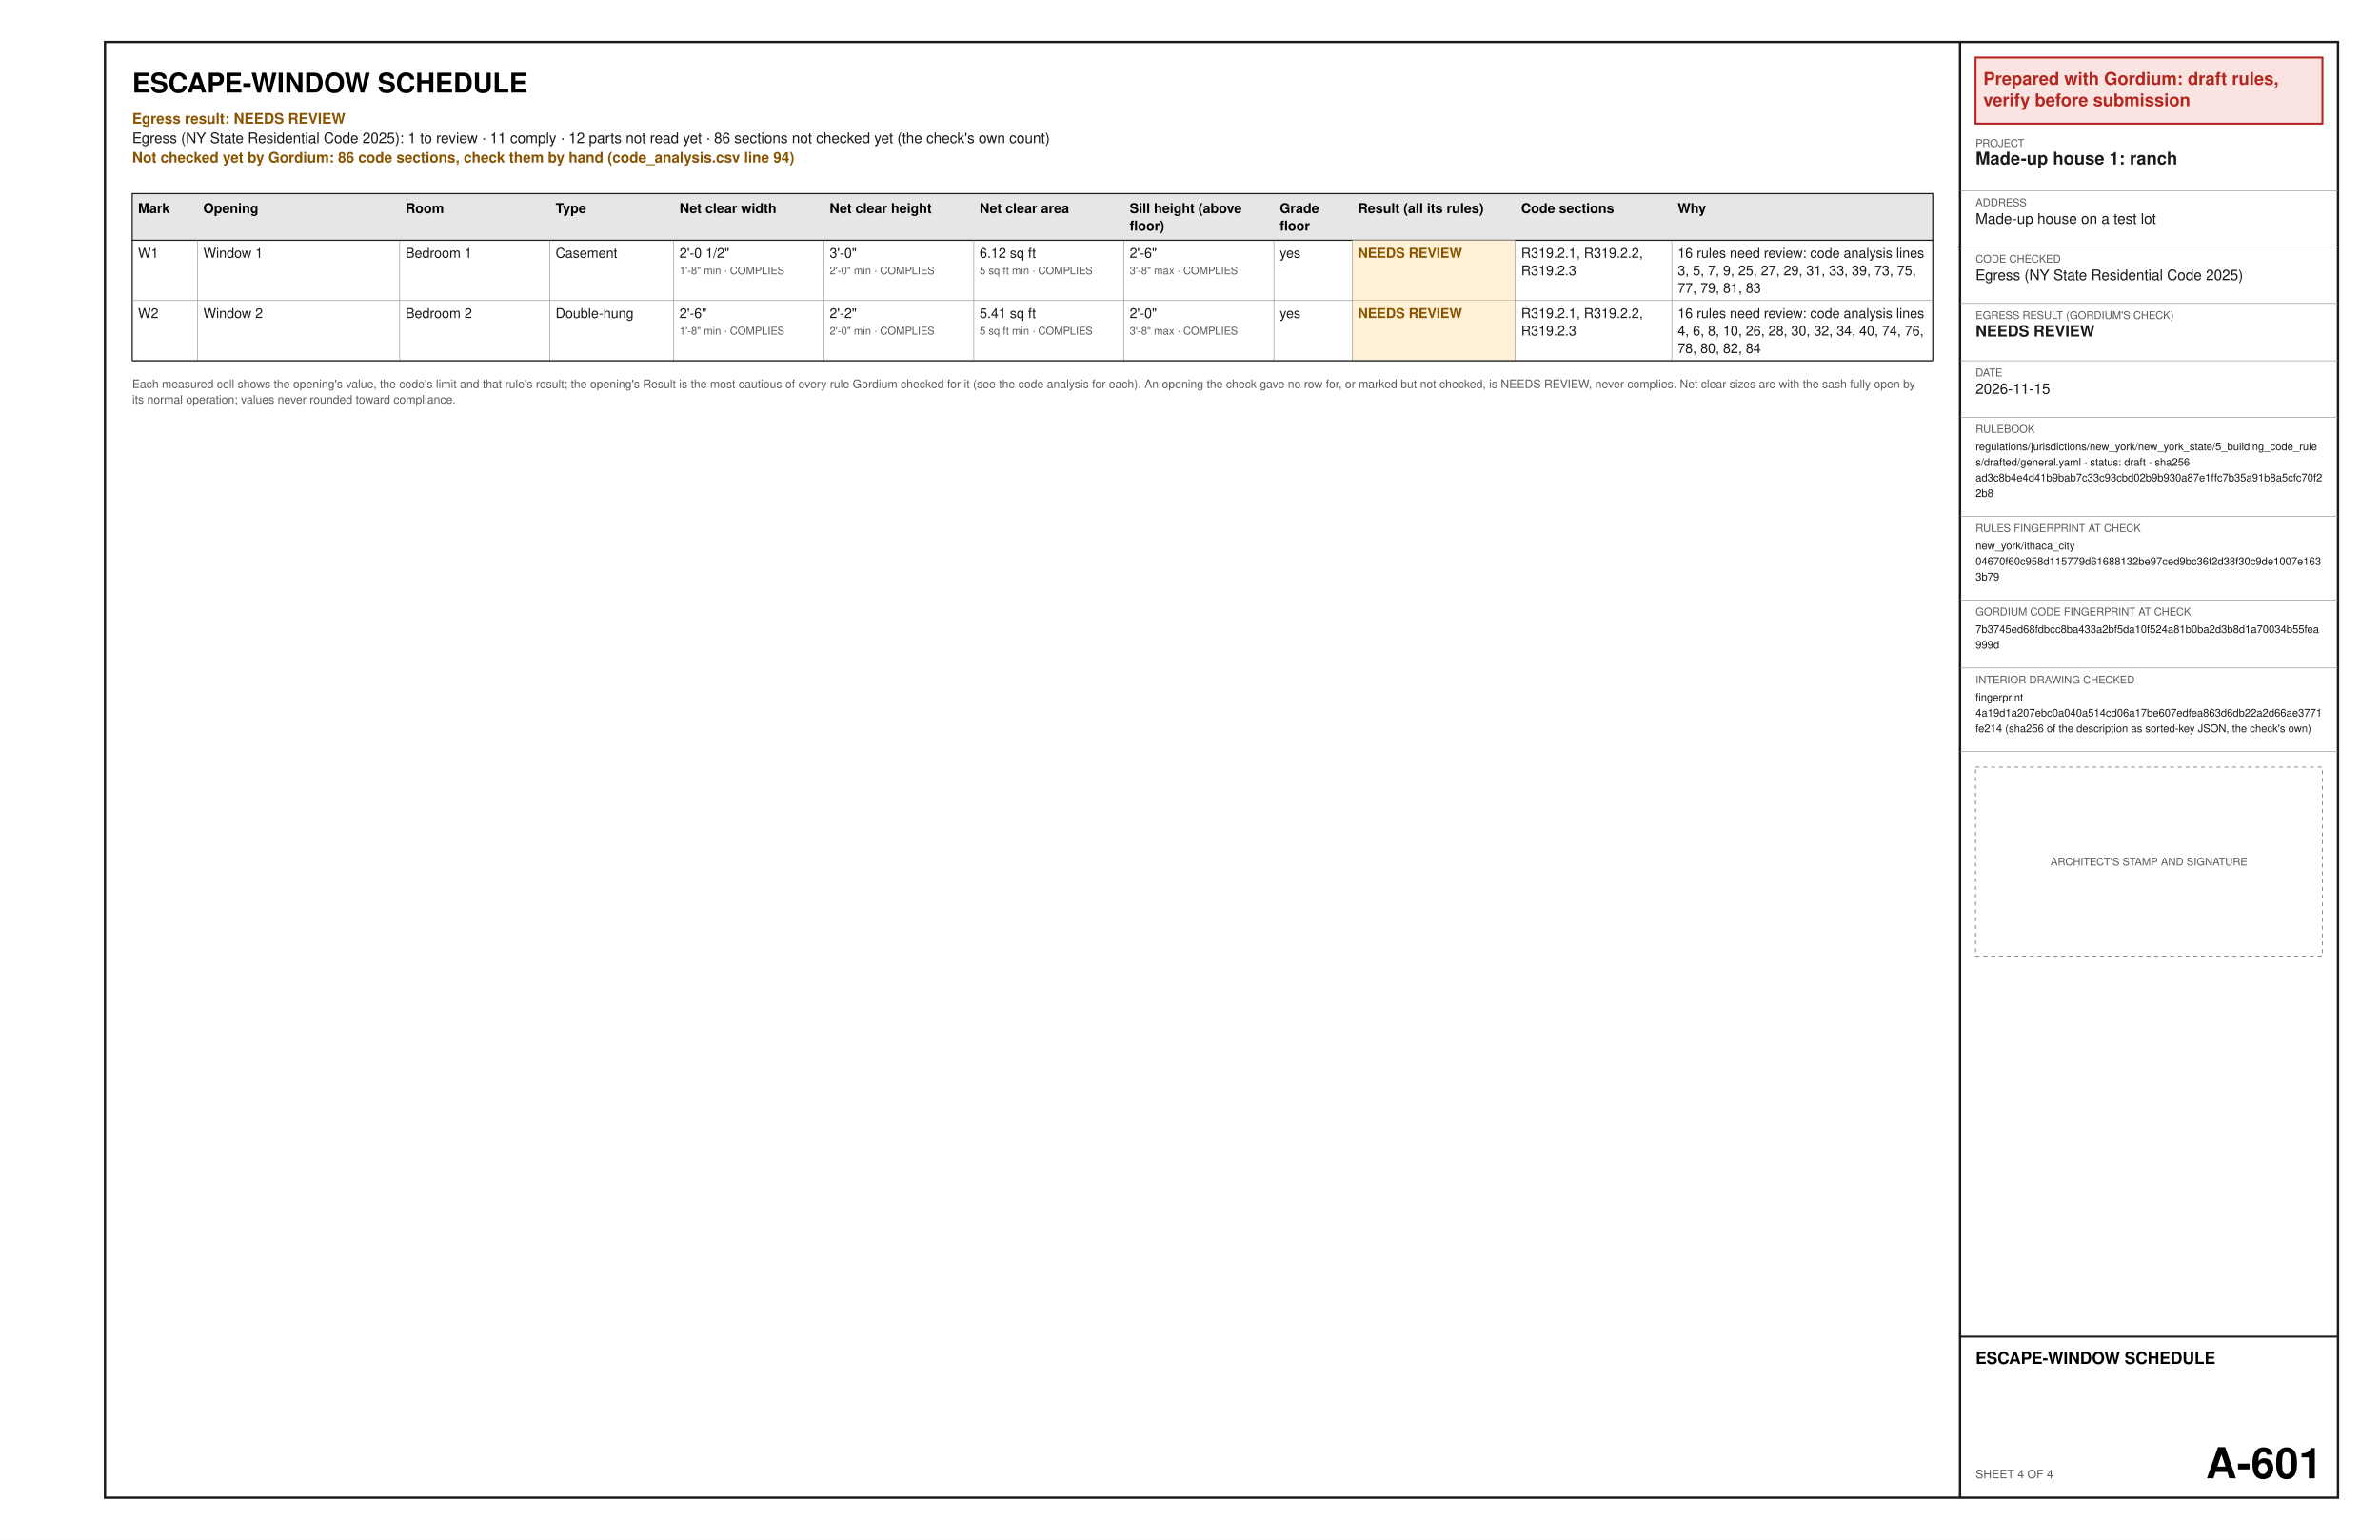
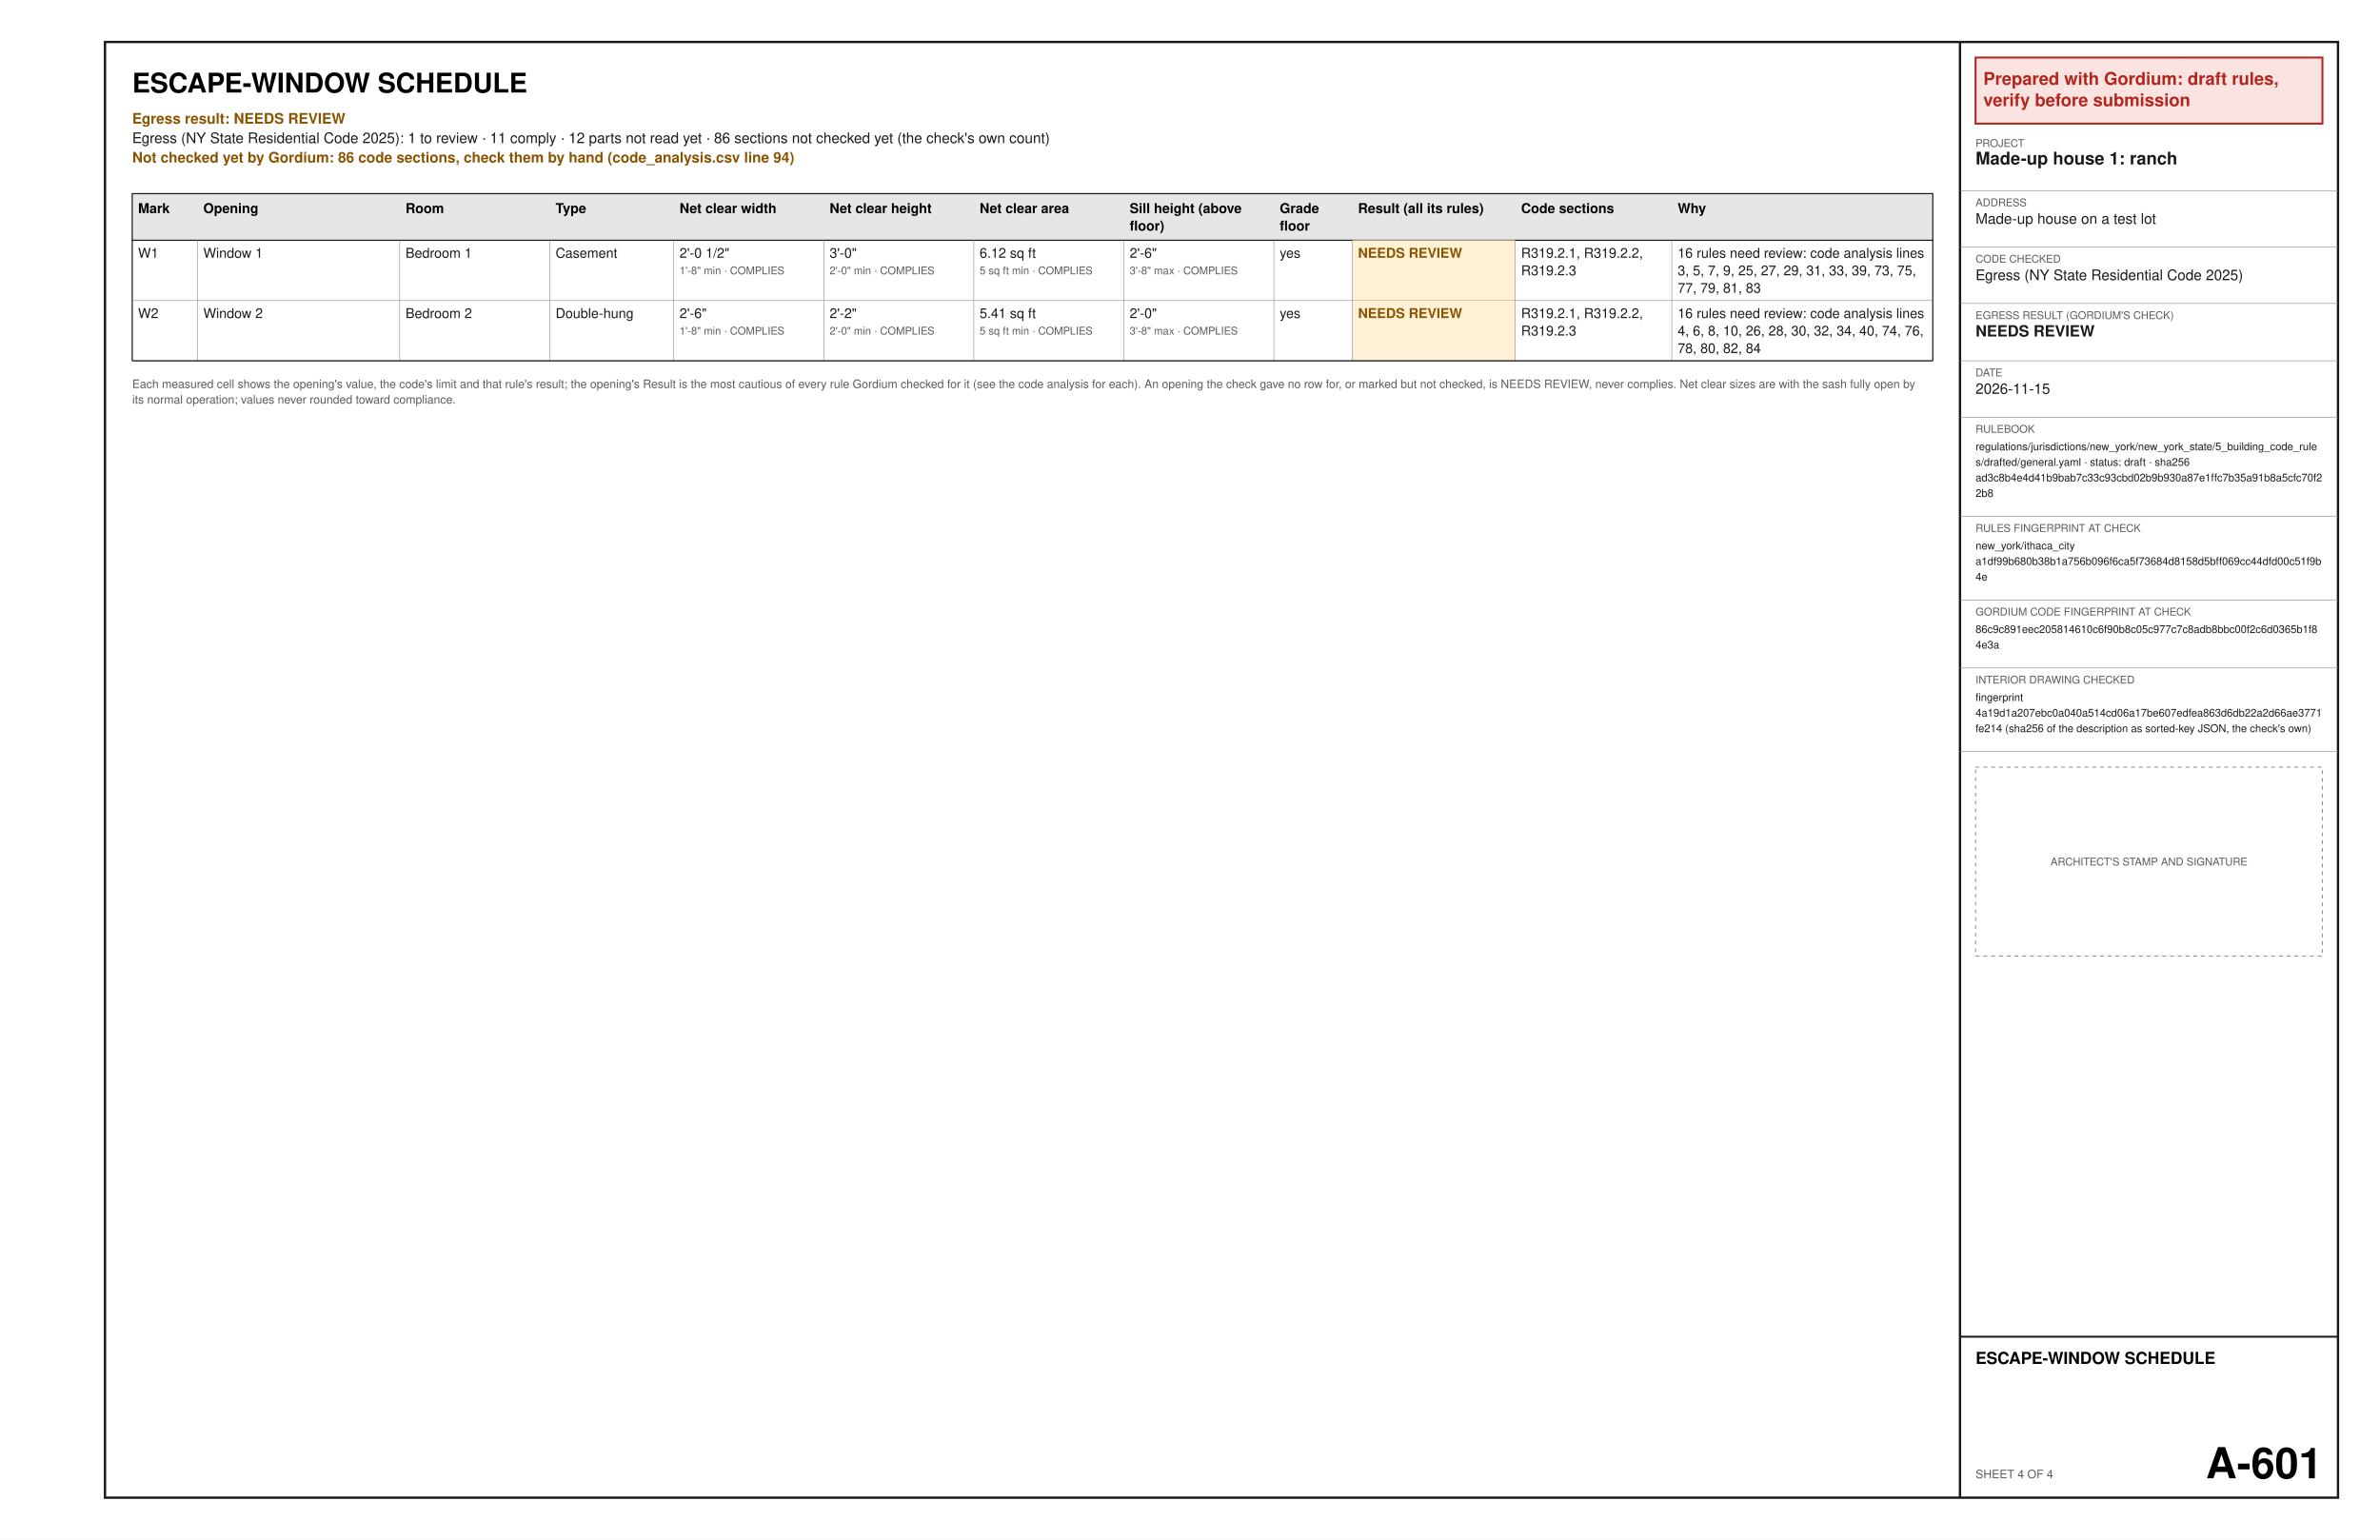
<svg xmlns="http://www.w3.org/2000/svg" width="17in" height="11in" viewBox="0 0 1224 792" font-family="Helvetica, Arial, sans-serif">
  <rect x="0" y="0" width="1224" height="792" fill="#ffffff" />
  <text x="68" y="47.6" font-size="14" font-weight="bold" text-anchor="start" fill="#000000" xml:space="preserve">ESCAPE-WINDOW SCHEDULE</text>
  <text x="68" y="63.6" font-size="7.5" font-weight="bold" text-anchor="start" fill="#8a5300" xml:space="preserve">Egress result: NEEDS REVIEW</text>
  <text x="68" y="73.6" font-size="7.5" text-anchor="start" fill="#1a1a1a" xml:space="preserve">Egress (NY State Residential Code 2025): 1 to review · 11 comply · 12 parts not read yet · 86 sections not checked yet (the check's own count)</text>
  <text x="68" y="83.6" font-size="7.5" font-weight="bold" text-anchor="start" fill="#8a5300" xml:space="preserve">Not checked yet by Gordium: 86 code sections, check them by hand (code_analysis.csv line 94)</text>
  <polygon points="68,99.6 994,99.6 994,123.6 68,123.6" fill="#e6e6e6" stroke="#1a1a1a" stroke-width="0.6" />
  <text x="71" y="109.6" font-size="7" font-weight="bold" text-anchor="start" fill="#000000" xml:space="preserve">Mark</text>
  <text x="104.55" y="109.6" font-size="7" font-weight="bold" text-anchor="start" fill="#000000" xml:space="preserve">Opening</text>
  <text x="208.56" y="109.6" font-size="7" font-weight="bold" text-anchor="start" fill="#000000" xml:space="preserve">Room</text>
  <text x="285.72" y="109.6" font-size="7" font-weight="bold" text-anchor="start" fill="#000000" xml:space="preserve">Type</text>
  <text x="349.47" y="109.6" font-size="7" font-weight="bold" text-anchor="start" fill="#000000" xml:space="preserve">Net clear width</text>
  <text x="426.64" y="109.6" font-size="7" font-weight="bold" text-anchor="start" fill="#000000" xml:space="preserve">Net clear height</text>
  <text x="503.8" y="109.6" font-size="7" font-weight="bold" text-anchor="start" fill="#000000" xml:space="preserve">Net clear area</text>
  <text x="580.97" y="109.6" font-size="7" font-weight="bold" text-anchor="start" fill="#000000" xml:space="preserve">Sill height (above</text>
  <text x="580.97" y="118.6" font-size="7" font-weight="bold" text-anchor="start" fill="#000000" xml:space="preserve">floor)</text>
  <text x="658.14" y="109.6" font-size="7" font-weight="bold" text-anchor="start" fill="#000000" xml:space="preserve">Grade</text>
  <text x="658.14" y="118.6" font-size="7" font-weight="bold" text-anchor="start" fill="#000000" xml:space="preserve">floor</text>
  <text x="698.4" y="109.6" font-size="7" font-weight="bold" text-anchor="start" fill="#000000" xml:space="preserve">Result (all its rules)</text>
  <text x="782.28" y="109.6" font-size="7" font-weight="bold" text-anchor="start" fill="#000000" xml:space="preserve">Code sections</text>
  <text x="862.8" y="109.6" font-size="7" font-weight="bold" text-anchor="start" fill="#000000" xml:space="preserve">Why</text>
  <text x="71" y="132.6" font-size="7" text-anchor="start" fill="#1a1a1a" xml:space="preserve">W1</text>
  <text x="104.55" y="132.6" font-size="7" text-anchor="start" fill="#1a1a1a" xml:space="preserve">Window 1</text>
  <text x="208.56" y="132.6" font-size="7" text-anchor="start" fill="#1a1a1a" xml:space="preserve">Bedroom 1</text>
  <text x="285.72" y="132.6" font-size="7" text-anchor="start" fill="#1a1a1a" xml:space="preserve">Casement</text>
  <text x="349.47" y="132.6" font-size="7" text-anchor="start" fill="#1a1a1a" xml:space="preserve">2'-0 1/2"</text>
  <text x="349.47" y="141.1" font-size="5.5" text-anchor="start" fill="#5a5a5a" xml:space="preserve">1'-8" min · COMPLIES</text>
  <text x="426.64" y="132.6" font-size="7" text-anchor="start" fill="#1a1a1a" xml:space="preserve">3'-0"</text>
  <text x="426.64" y="141.1" font-size="5.5" text-anchor="start" fill="#5a5a5a" xml:space="preserve">2'-0" min · COMPLIES</text>
  <text x="503.8" y="132.6" font-size="7" text-anchor="start" fill="#1a1a1a" xml:space="preserve">6.12 sq ft</text>
  <text x="503.8" y="141.1" font-size="5.5" text-anchor="start" fill="#5a5a5a" xml:space="preserve">5 sq ft min · COMPLIES</text>
  <text x="580.97" y="132.6" font-size="7" text-anchor="start" fill="#1a1a1a" xml:space="preserve">2'-6"</text>
  <text x="580.97" y="141.1" font-size="5.5" text-anchor="start" fill="#5a5a5a" xml:space="preserve">3'-8" max · COMPLIES</text>
  <text x="658.14" y="132.6" font-size="7" text-anchor="start" fill="#1a1a1a" xml:space="preserve">yes</text>
  <polygon points="695.4,123.6 779.28,123.6 779.28,154.6 695.4,154.6" fill="#fff1d6" />
  <text x="698.4" y="132.6" font-size="7" font-weight="bold" text-anchor="start" fill="#8a5300" xml:space="preserve">NEEDS REVIEW</text>
  <text x="782.28" y="132.6" font-size="7" text-anchor="start" fill="#1a1a1a" xml:space="preserve">R319.2.1, R319.2.2,</text>
  <text x="782.28" y="141.6" font-size="7" text-anchor="start" fill="#1a1a1a" xml:space="preserve">R319.2.3</text>
  <text x="862.8" y="132.6" font-size="7" text-anchor="start" fill="#1a1a1a" xml:space="preserve">16 rules need review: code analysis lines</text>
  <text x="862.8" y="141.6" font-size="7" text-anchor="start" fill="#1a1a1a" xml:space="preserve">3, 5, 7, 9, 25, 27, 29, 31, 33, 39, 73, 75,</text>
  <text x="862.8" y="150.6" font-size="7" text-anchor="start" fill="#1a1a1a" xml:space="preserve">77, 79, 81, 83</text>
  <line x1="68" y1="154.6" x2="994" y2="154.6" stroke="#8c8c8c" stroke-width="0.3" />
  <line x1="101.55" y1="123.6" x2="101.55" y2="154.6" stroke="#8c8c8c" stroke-width="0.3" />
  <line x1="205.56" y1="123.6" x2="205.56" y2="154.6" stroke="#8c8c8c" stroke-width="0.3" />
  <line x1="282.72" y1="123.6" x2="282.72" y2="154.6" stroke="#8c8c8c" stroke-width="0.3" />
  <line x1="346.47" y1="123.6" x2="346.47" y2="154.6" stroke="#8c8c8c" stroke-width="0.3" />
  <line x1="423.64" y1="123.6" x2="423.64" y2="154.6" stroke="#8c8c8c" stroke-width="0.3" />
  <line x1="500.8" y1="123.6" x2="500.8" y2="154.6" stroke="#8c8c8c" stroke-width="0.3" />
  <line x1="577.97" y1="123.6" x2="577.97" y2="154.6" stroke="#8c8c8c" stroke-width="0.3" />
  <line x1="655.14" y1="123.6" x2="655.14" y2="154.6" stroke="#8c8c8c" stroke-width="0.3" />
  <line x1="695.4" y1="123.6" x2="695.4" y2="154.6" stroke="#8c8c8c" stroke-width="0.3" />
  <line x1="779.28" y1="123.6" x2="779.28" y2="154.6" stroke="#8c8c8c" stroke-width="0.3" />
  <line x1="859.8" y1="123.6" x2="859.8" y2="154.6" stroke="#8c8c8c" stroke-width="0.3" />
  <line x1="68" y1="123.6" x2="68" y2="154.6" stroke="#1a1a1a" stroke-width="0.6" />
  <line x1="994" y1="123.6" x2="994" y2="154.6" stroke="#1a1a1a" stroke-width="0.6" />
  <text x="71" y="163.6" font-size="7" text-anchor="start" fill="#1a1a1a" xml:space="preserve">W2</text>
  <text x="104.55" y="163.6" font-size="7" text-anchor="start" fill="#1a1a1a" xml:space="preserve">Window 2</text>
  <text x="208.56" y="163.6" font-size="7" text-anchor="start" fill="#1a1a1a" xml:space="preserve">Bedroom 2</text>
  <text x="285.72" y="163.6" font-size="7" text-anchor="start" fill="#1a1a1a" xml:space="preserve">Double-hung</text>
  <text x="349.47" y="163.6" font-size="7" text-anchor="start" fill="#1a1a1a" xml:space="preserve">2'-6"</text>
  <text x="349.47" y="172.1" font-size="5.5" text-anchor="start" fill="#5a5a5a" xml:space="preserve">1'-8" min · COMPLIES</text>
  <text x="426.64" y="163.6" font-size="7" text-anchor="start" fill="#1a1a1a" xml:space="preserve">2'-2"</text>
  <text x="426.64" y="172.1" font-size="5.5" text-anchor="start" fill="#5a5a5a" xml:space="preserve">2'-0" min · COMPLIES</text>
  <text x="503.8" y="163.6" font-size="7" text-anchor="start" fill="#1a1a1a" xml:space="preserve">5.41 sq ft</text>
  <text x="503.8" y="172.1" font-size="5.5" text-anchor="start" fill="#5a5a5a" xml:space="preserve">5 sq ft min · COMPLIES</text>
  <text x="580.97" y="163.6" font-size="7" text-anchor="start" fill="#1a1a1a" xml:space="preserve">2'-0"</text>
  <text x="580.97" y="172.1" font-size="5.5" text-anchor="start" fill="#5a5a5a" xml:space="preserve">3'-8" max · COMPLIES</text>
  <text x="658.14" y="163.6" font-size="7" text-anchor="start" fill="#1a1a1a" xml:space="preserve">yes</text>
  <polygon points="695.4,154.6 779.28,154.6 779.28,185.6 695.4,185.6" fill="#fff1d6" />
  <text x="698.4" y="163.6" font-size="7" font-weight="bold" text-anchor="start" fill="#8a5300" xml:space="preserve">NEEDS REVIEW</text>
  <text x="782.28" y="163.6" font-size="7" text-anchor="start" fill="#1a1a1a" xml:space="preserve">R319.2.1, R319.2.2,</text>
  <text x="782.28" y="172.6" font-size="7" text-anchor="start" fill="#1a1a1a" xml:space="preserve">R319.2.3</text>
  <text x="862.8" y="163.6" font-size="7" text-anchor="start" fill="#1a1a1a" xml:space="preserve">16 rules need review: code analysis lines</text>
  <text x="862.8" y="172.6" font-size="7" text-anchor="start" fill="#1a1a1a" xml:space="preserve">4, 6, 8, 10, 26, 28, 30, 32, 34, 40, 74, 76,</text>
  <text x="862.8" y="181.6" font-size="7" text-anchor="start" fill="#1a1a1a" xml:space="preserve">78, 80, 82, 84</text>
  <line x1="68" y1="185.6" x2="994" y2="185.6" stroke="#8c8c8c" stroke-width="0.3" />
  <line x1="101.55" y1="154.6" x2="101.55" y2="185.6" stroke="#8c8c8c" stroke-width="0.3" />
  <line x1="205.56" y1="154.6" x2="205.56" y2="185.6" stroke="#8c8c8c" stroke-width="0.3" />
  <line x1="282.72" y1="154.6" x2="282.72" y2="185.6" stroke="#8c8c8c" stroke-width="0.3" />
  <line x1="346.47" y1="154.6" x2="346.47" y2="185.6" stroke="#8c8c8c" stroke-width="0.3" />
  <line x1="423.64" y1="154.6" x2="423.64" y2="185.6" stroke="#8c8c8c" stroke-width="0.3" />
  <line x1="500.8" y1="154.6" x2="500.8" y2="185.6" stroke="#8c8c8c" stroke-width="0.3" />
  <line x1="577.97" y1="154.6" x2="577.97" y2="185.6" stroke="#8c8c8c" stroke-width="0.3" />
  <line x1="655.14" y1="154.6" x2="655.14" y2="185.6" stroke="#8c8c8c" stroke-width="0.3" />
  <line x1="695.4" y1="154.6" x2="695.4" y2="185.6" stroke="#8c8c8c" stroke-width="0.3" />
  <line x1="779.28" y1="154.6" x2="779.28" y2="185.6" stroke="#8c8c8c" stroke-width="0.3" />
  <line x1="859.8" y1="154.6" x2="859.8" y2="185.6" stroke="#8c8c8c" stroke-width="0.3" />
  <line x1="68" y1="154.6" x2="68" y2="185.6" stroke="#1a1a1a" stroke-width="0.6" />
  <line x1="994" y1="154.6" x2="994" y2="185.6" stroke="#1a1a1a" stroke-width="0.6" />
  <line x1="68" y1="185.6" x2="994" y2="185.6" stroke="#1a1a1a" stroke-width="0.6" />
  <text x="68" y="199.6" font-size="6" text-anchor="start" fill="#5a5a5a" xml:space="preserve">Each measured cell shows the opening's value, the code's limit and that rule's result; the opening's Result is the most cautious of every rule Gordium checked for it (see the code analysis for each). An opening the check gave no row for, or marked but not checked, is NEEDS REVIEW, never complies. Net clear sizes are with the sash fully open by</text>
  <text x="68" y="207.6" font-size="6" text-anchor="start" fill="#5a5a5a" xml:space="preserve">its normal operation; values never rounded toward compliance.</text>
  <polygon points="54,21.6 1202.4,21.6 1202.4,770.4 54,770.4" fill="none" stroke="#1a1a1a" stroke-width="1.2" />
  <line x1="1008" y1="21.6" x2="1008" y2="770.4" stroke="#1a1a1a" stroke-width="1.2" />
  <polygon points="1016,29.6 1194.4,29.6 1194.4,63.6 1016,63.6" fill="#fbe3e1" stroke="#b3261e" stroke-width="1" />
  <text x="1020" y="43.6" font-size="9" font-weight="bold" text-anchor="start" fill="#b3261e" xml:space="preserve">Prepared with Gordium: draft rules,</text>
  <text x="1020" y="54.6" font-size="9" font-weight="bold" text-anchor="start" fill="#b3261e" xml:space="preserve">verify before submission</text>
  <text x="1016" y="75.6" font-size="5.5" text-anchor="start" fill="#5a5a5a" xml:space="preserve">PROJECT</text>
  <text x="1016" y="84.6" font-size="9" font-weight="bold" text-anchor="start" fill="#1a1a1a" xml:space="preserve">Made-up house 1: ranch</text>
  <line x1="1008" y1="98.1" x2="1202.4" y2="98.1" stroke="#8c8c8c" stroke-width="0.3" />
  <text x="1016" y="106.1" font-size="5.5" text-anchor="start" fill="#5a5a5a" xml:space="preserve">ADDRESS</text>
  <text x="1016" y="115.1" font-size="7.5" text-anchor="start" fill="#1a1a1a" xml:space="preserve">Made-up house on a test lot</text>
  <line x1="1008" y1="127.1" x2="1202.4" y2="127.1" stroke="#8c8c8c" stroke-width="0.3" />
  <text x="1016" y="135.1" font-size="5.5" text-anchor="start" fill="#5a5a5a" xml:space="preserve">CODE CHECKED</text>
  <text x="1016" y="144.1" font-size="7.5" text-anchor="start" fill="#1a1a1a" xml:space="preserve">Egress (NY State Residential Code 2025)</text>
  <line x1="1008" y1="156.1" x2="1202.4" y2="156.1" stroke="#8c8c8c" stroke-width="0.3" />
  <text x="1016" y="164.1" font-size="5.5" text-anchor="start" fill="#5a5a5a" xml:space="preserve">EGRESS RESULT (GORDIUM'S CHECK)</text>
  <text x="1016" y="173.1" font-size="8" font-weight="bold" text-anchor="start" fill="#1a1a1a" xml:space="preserve">NEEDS REVIEW</text>
  <line x1="1008" y1="185.6" x2="1202.4" y2="185.6" stroke="#8c8c8c" stroke-width="0.3" />
  <text x="1016" y="193.6" font-size="5.5" text-anchor="start" fill="#5a5a5a" xml:space="preserve">DATE</text>
  <text x="1016" y="202.6" font-size="7.5" text-anchor="start" fill="#1a1a1a" xml:space="preserve">2026-11-15</text>
  <line x1="1008" y1="214.6" x2="1202.4" y2="214.6" stroke="#8c8c8c" stroke-width="0.3" />
  <text x="1016" y="222.6" font-size="5.5" text-anchor="start" fill="#5a5a5a" xml:space="preserve">RULEBOOK</text>
  <text x="1016" y="231.6" font-size="5.5" text-anchor="start" fill="#1a1a1a" xml:space="preserve">regulations/jurisdictions/new_york/new_york_state/5_building_code_rule</text>
  <text x="1016" y="239.6" font-size="5.5" text-anchor="start" fill="#1a1a1a" xml:space="preserve">s/drafted/general.yaml · status: draft · sha256</text>
  <text x="1016" y="247.6" font-size="5.5" text-anchor="start" fill="#1a1a1a" xml:space="preserve">ad3c8b4e4d41b9bab7c33c93cbd02b9b930a87e1ffc7b35a91b8a5cfc70f2</text>
  <text x="1016" y="255.6" font-size="5.5" text-anchor="start" fill="#1a1a1a" xml:space="preserve">2b8</text>
  <line x1="1008" y1="265.6" x2="1202.4" y2="265.6" stroke="#8c8c8c" stroke-width="0.3" />
  <text x="1016" y="273.6" font-size="5.5" text-anchor="start" fill="#5a5a5a" xml:space="preserve">RULES FINGERPRINT AT CHECK</text>
  <text x="1016" y="282.6" font-size="5.5" text-anchor="start" fill="#1a1a1a" xml:space="preserve">new_york/ithaca_city</text>
-   <text x="1016" y="290.6" font-size="5.5" text-anchor="start" fill="#1a1a1a" xml:space="preserve">04670f60c958d115779d61688132be97ced9bc36f2d38f30c9de1007e163</text>
-   <text x="1016" y="298.6" font-size="5.5" text-anchor="start" fill="#1a1a1a" xml:space="preserve">3b79</text>
+   <text x="1016" y="290.6" font-size="5.5" text-anchor="start" fill="#1a1a1a" xml:space="preserve">a1df99b680b38b1a756b096f6ca5f73684d8158d5bff069cc44dfd00c51f9b</text>
+   <text x="1016" y="298.6" font-size="5.5" text-anchor="start" fill="#1a1a1a" xml:space="preserve">4e</text>
  <line x1="1008" y1="308.6" x2="1202.4" y2="308.6" stroke="#8c8c8c" stroke-width="0.3" />
  <text x="1016" y="316.6" font-size="5.5" text-anchor="start" fill="#5a5a5a" xml:space="preserve">GORDIUM CODE FINGERPRINT AT CHECK</text>
-   <text x="1016" y="325.6" font-size="5.5" text-anchor="start" fill="#1a1a1a" xml:space="preserve">7b3745ed68fdbcc8ba433a2bf5da10f524a81b0ba2d3b8d1a70034b55fea</text>
-   <text x="1016" y="333.6" font-size="5.5" text-anchor="start" fill="#1a1a1a" xml:space="preserve">999d</text>
+   <text x="1016" y="325.6" font-size="5.5" text-anchor="start" fill="#1a1a1a" xml:space="preserve">86c9c891eec205814610c6f90b8c05c977c7c8adb8bbc00f2c6d0365b1f8</text>
+   <text x="1016" y="333.6" font-size="5.5" text-anchor="start" fill="#1a1a1a" xml:space="preserve">4e3a</text>
  <line x1="1008" y1="343.6" x2="1202.4" y2="343.6" stroke="#8c8c8c" stroke-width="0.3" />
  <text x="1016" y="351.6" font-size="5.5" text-anchor="start" fill="#5a5a5a" xml:space="preserve">INTERIOR DRAWING CHECKED</text>
  <text x="1016" y="360.6" font-size="5.5" text-anchor="start" fill="#1a1a1a" xml:space="preserve">fingerprint</text>
  <text x="1016" y="368.6" font-size="5.5" text-anchor="start" fill="#1a1a1a" xml:space="preserve">4a19d1a207ebc0a040a514cd06a17be607edfea863d6db22a2d66ae3771</text>
  <text x="1016" y="376.6" font-size="5.5" text-anchor="start" fill="#1a1a1a" xml:space="preserve">fe214 (sha256 of the description as sorted-key JSON, the check's own)</text>
  <line x1="1008" y1="386.6" x2="1202.4" y2="386.6" stroke="#8c8c8c" stroke-width="0.3" />
  <polygon points="1016,394.6 1194.4,394.6 1194.4,491.8 1016,491.8" fill="none" stroke="#8c8c8c" stroke-width="0.5" stroke-dasharray="2 2" />
  <text x="1105.2" y="445.2" font-size="5.5" text-anchor="middle" fill="#5a5a5a" xml:space="preserve">ARCHITECT'S STAMP AND SIGNATURE</text>
  <line x1="1008" y1="687.6" x2="1202.4" y2="687.6" stroke="#1a1a1a" stroke-width="1" />
  <text x="1016" y="701.6" font-size="8.5" font-weight="bold" text-anchor="start" fill="#000000" xml:space="preserve">ESCAPE-WINDOW SCHEDULE</text>
  <text x="1016" y="760.4" font-size="6" text-anchor="start" fill="#5a5a5a" xml:space="preserve">SHEET 4 OF 4</text>
  <text x="1194.4" y="760.4" font-size="22" font-weight="bold" text-anchor="end" fill="#000000" xml:space="preserve">A-601</text>
</svg>
